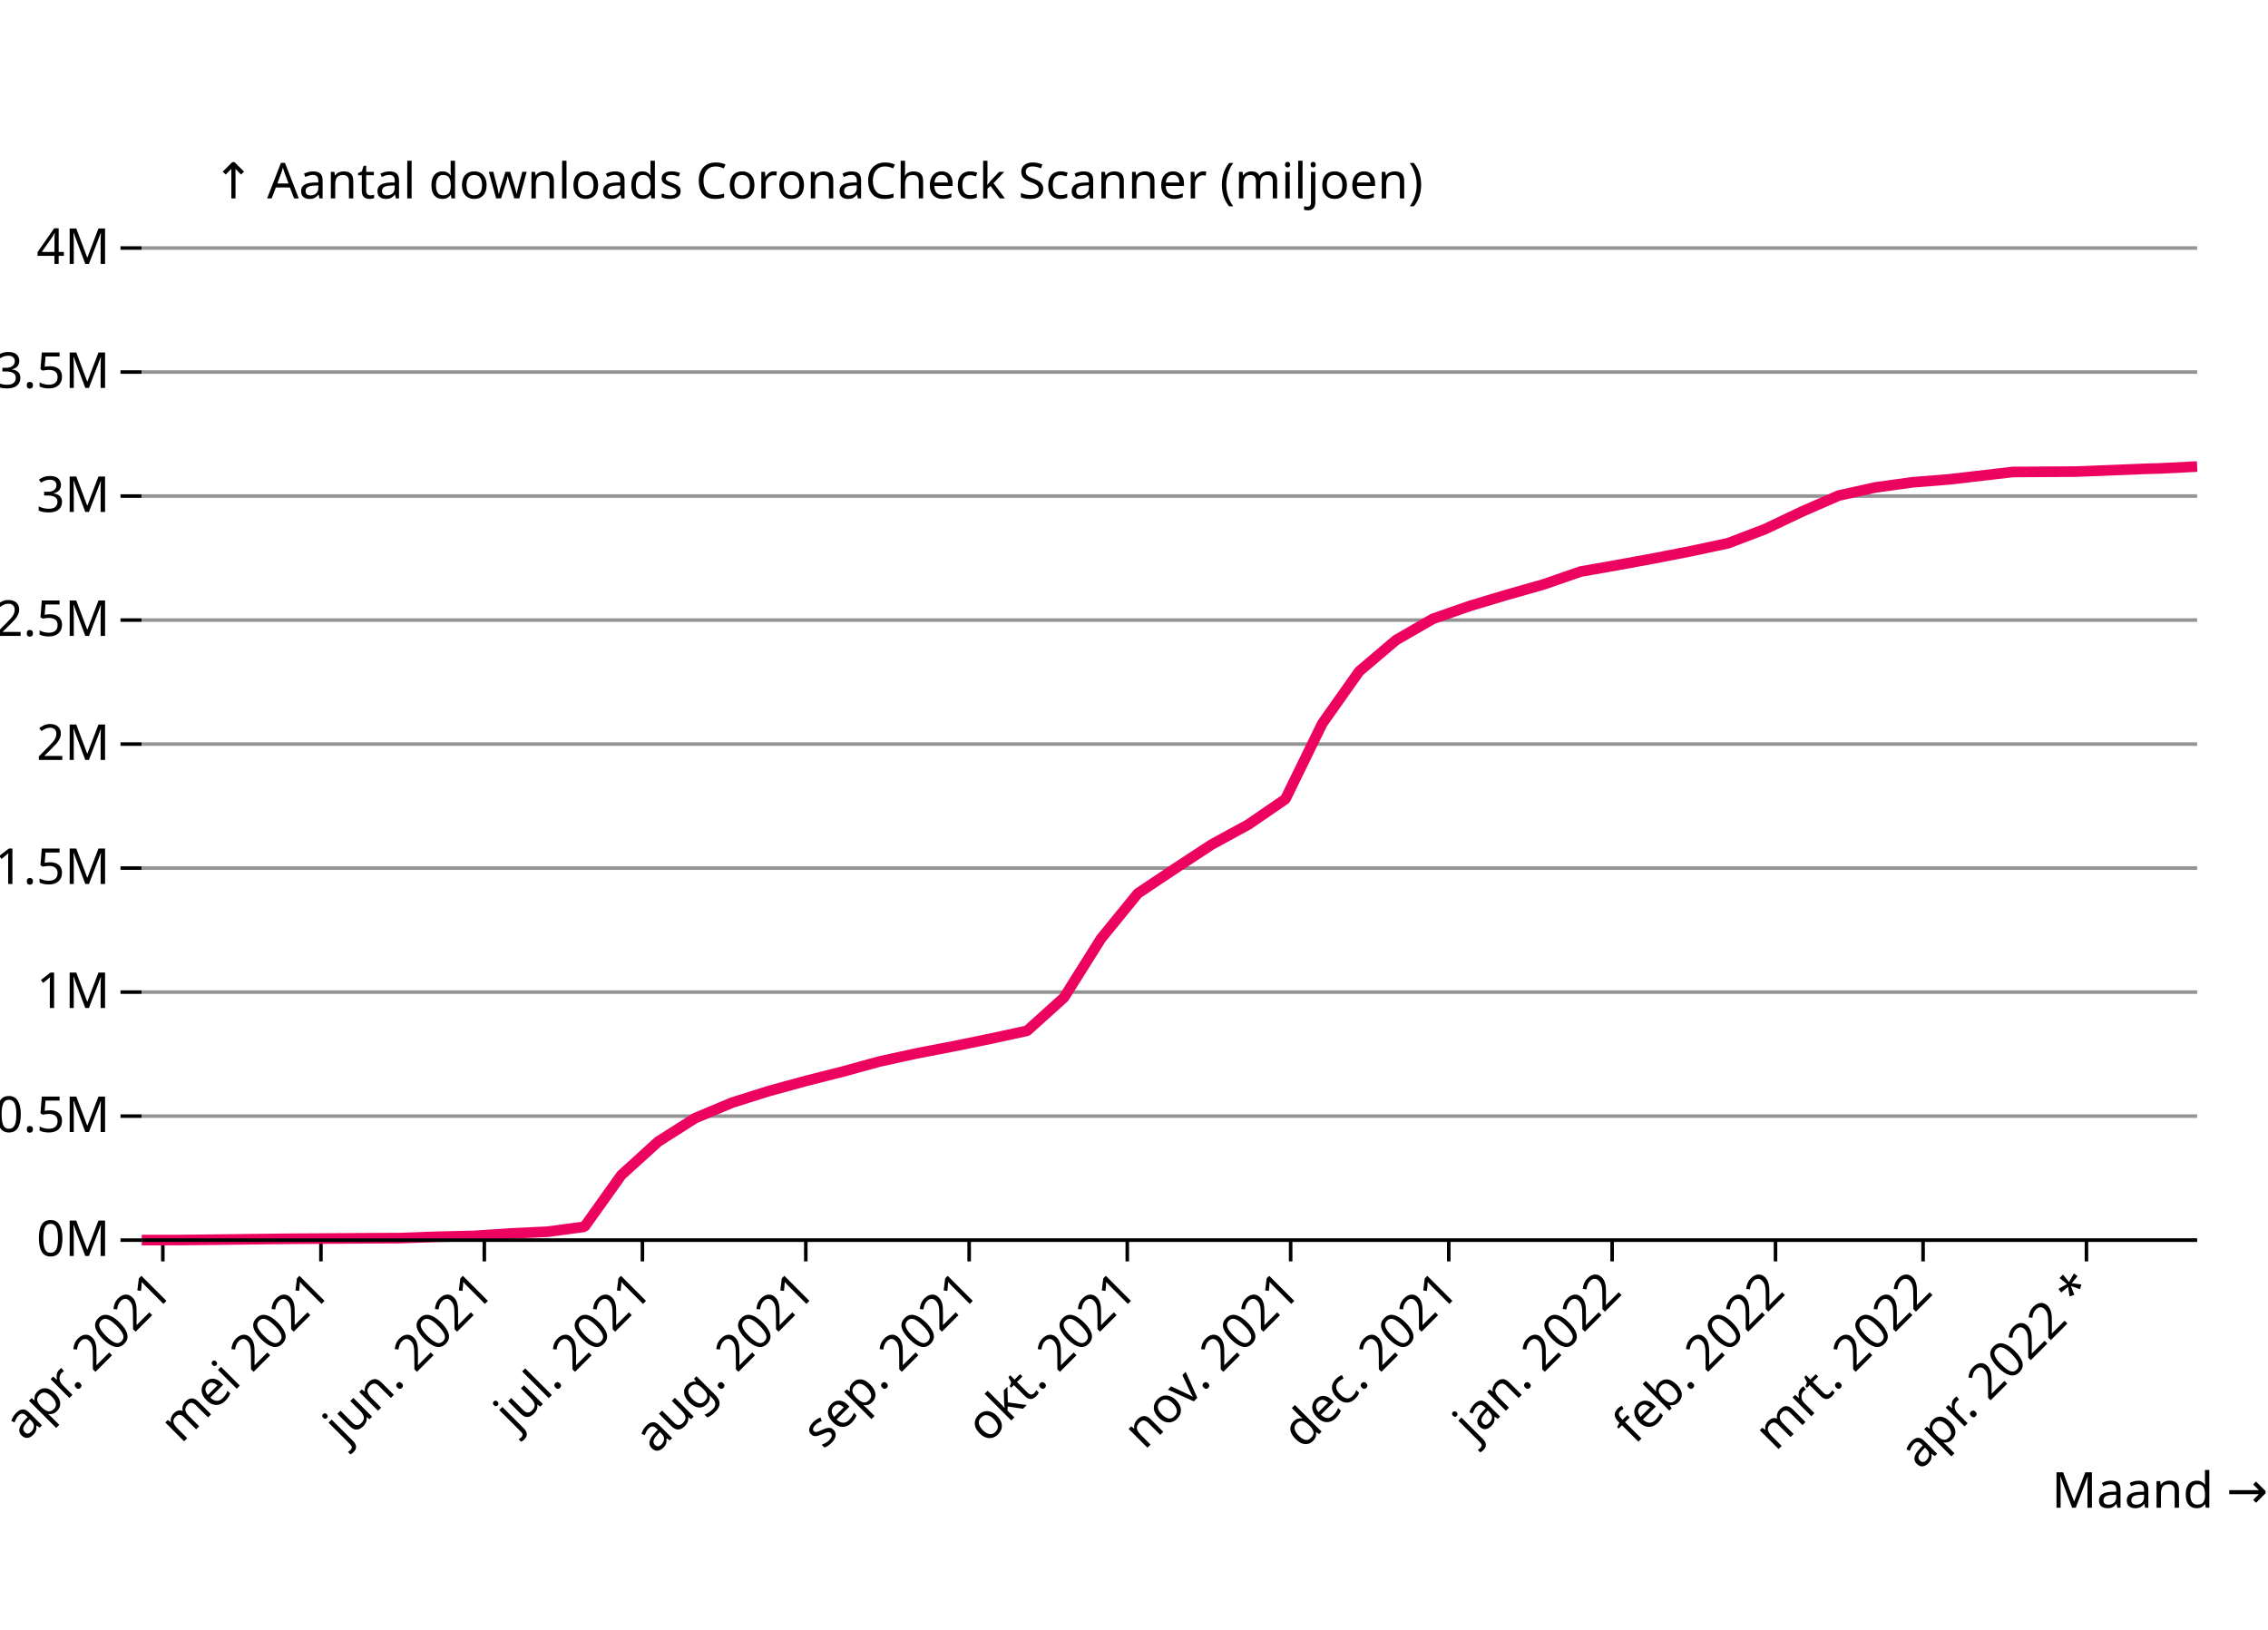
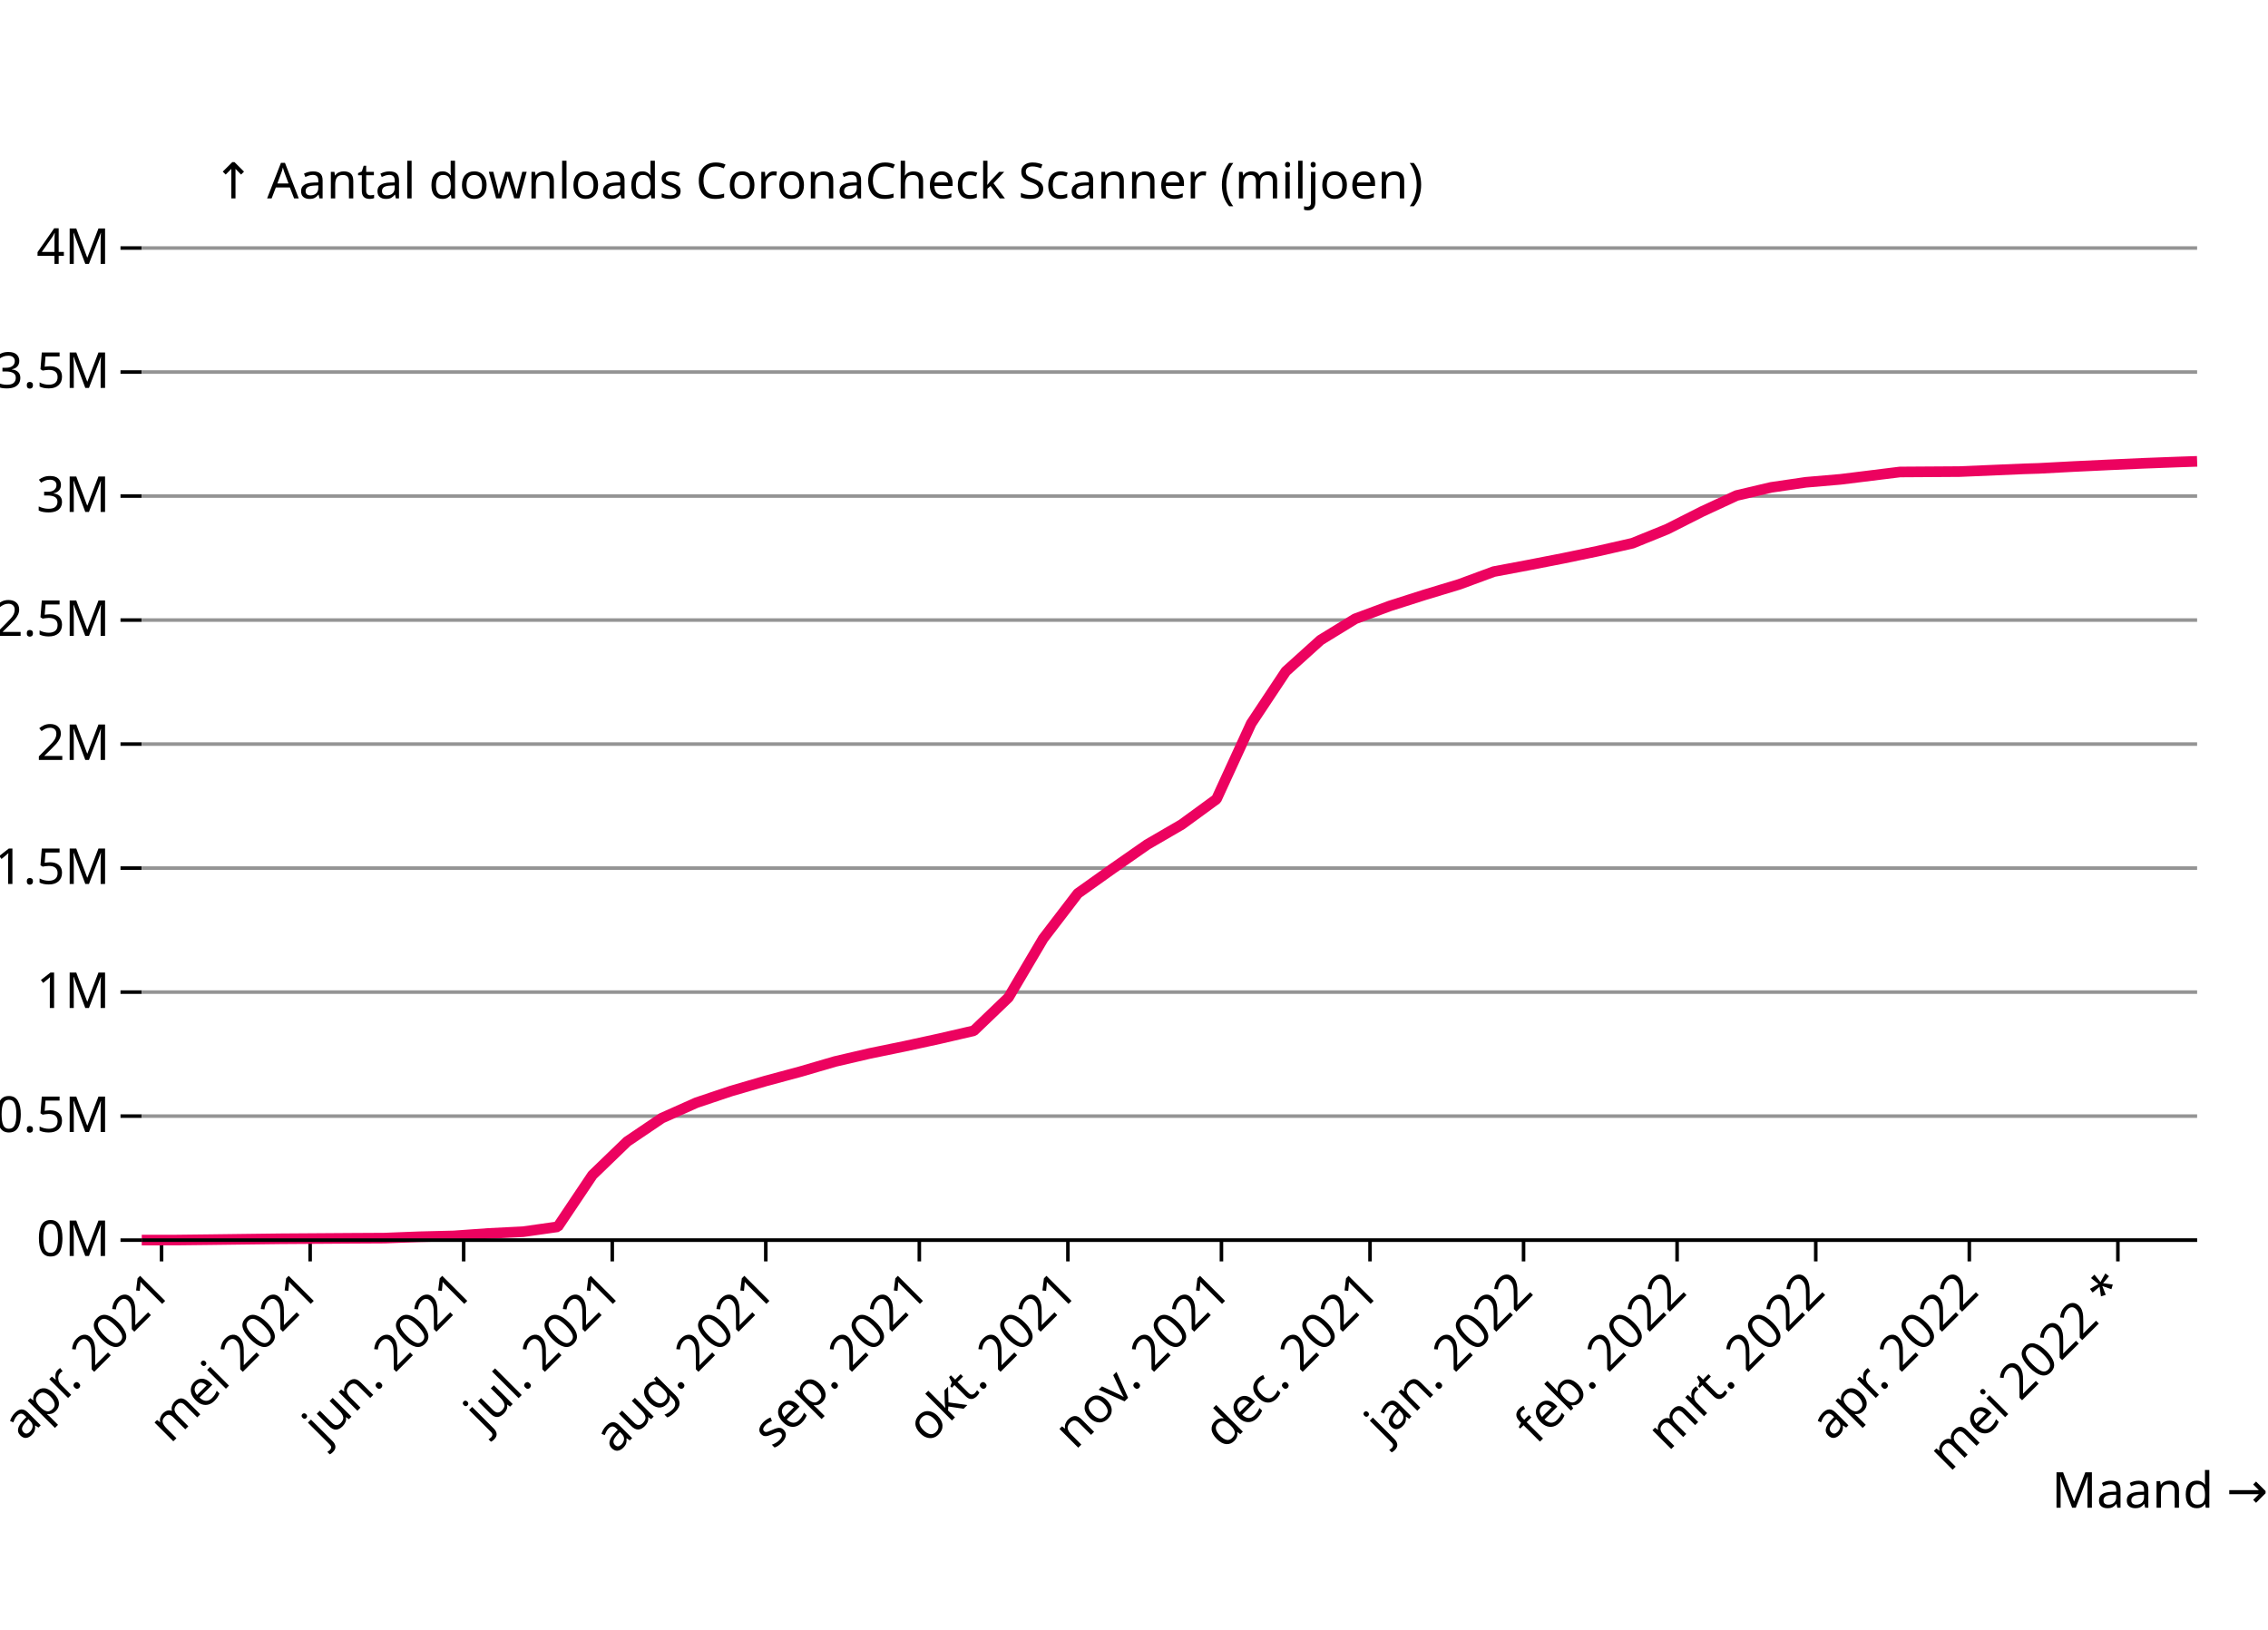
<svg xmlns="http://www.w3.org/2000/svg" class="plot" fill="currentColor" text-anchor="middle" width="640" height="460" viewBox="0 0 640 400" style="font-family: 'RO Sans', sans-serif; font-size: 14px;">
  <style>
        line[stroke-opacity] {
            stroke-opacity: 1;
            stroke: #949494;
        }
</style>
  <g transform="translate(40,0)" fill="none" text-anchor="end">
    <g class="tick" opacity="1" transform="translate(0,320)">
      <line stroke="currentColor" x2="-6" />
      <line stroke="currentColor" x2="580" stroke-opacity="0.1" />
      <text fill="currentColor" x="-9" dy="0.32em">0M</text>
    </g>
    <g class="tick" opacity="1" transform="translate(0,285)">
      <line stroke="currentColor" x2="-6" />
      <line stroke="currentColor" x2="580" stroke-opacity="0.1" />
      <text fill="currentColor" x="-9" dy="0.32em">0.5M</text>
    </g>
    <g class="tick" opacity="1" transform="translate(0,250)">
      <line stroke="currentColor" x2="-6" />
      <line stroke="currentColor" x2="580" stroke-opacity="0.1" />
      <text fill="currentColor" x="-9" dy="0.32em">1M</text>
    </g>
    <g class="tick" opacity="1" transform="translate(0,215)">
      <line stroke="currentColor" x2="-6" />
      <line stroke="currentColor" x2="580" stroke-opacity="0.1" />
      <text fill="currentColor" x="-9" dy="0.32em">1.5M</text>
    </g>
    <g class="tick" opacity="1" transform="translate(0,180)">
      <line stroke="currentColor" x2="-6" />
      <line stroke="currentColor" x2="580" stroke-opacity="0.1" />
      <text fill="currentColor" x="-9" dy="0.32em">2M</text>
    </g>
    <g class="tick" opacity="1" transform="translate(0,145)">
      <line stroke="currentColor" x2="-6" />
      <line stroke="currentColor" x2="580" stroke-opacity="0.1" />
      <text fill="currentColor" x="-9" dy="0.32em">2.5M</text>
    </g>
    <g class="tick" opacity="1" transform="translate(0,110)">
      <line stroke="currentColor" x2="-6" />
      <line stroke="currentColor" x2="580" stroke-opacity="0.1" />
      <text fill="currentColor" x="-9" dy="0.32em">3M</text>
    </g>
    <g class="tick" opacity="1" transform="translate(0,75)">
      <line stroke="currentColor" x2="-6" />
      <line stroke="currentColor" x2="580" stroke-opacity="0.1" />
      <text fill="currentColor" x="-9" dy="0.32em">3.5M</text>
    </g>
    <g class="tick" opacity="1" transform="translate(0,40)">
      <line stroke="currentColor" x2="-6" />
      <line stroke="currentColor" x2="580" stroke-opacity="0.1" />
      <text fill="currentColor" x="-9" dy="0.32em">4M</text>
    </g>
    <text fill="currentColor" transform="translate(20,40)" dy="-1em" text-anchor="start">↑ Aantal downloads CoronaCheck Scanner (miljoen)</text>
  </g>
  <g transform="translate(0,320)" fill="none" text-anchor="middle">
-     <g class="tick" opacity="1" transform="translate(45.94872,0)">
+     <g class="tick" opacity="1" transform="translate(45.59036,0)">
      <line stroke="currentColor" y2="6" />
      <text fill="currentColor" dy="0.32em" transform="translate(0, 11.82843) rotate(-45)" text-anchor="end">apr. 2021</text>
    </g>
-     <g class="tick" opacity="1" transform="translate(90.5641,0)">
+     <g class="tick" opacity="1" transform="translate(87.51807,0)">
      <line stroke="currentColor" y2="6" />
      <text fill="currentColor" dy="0.32em" transform="translate(0, 11.82843) rotate(-45)" text-anchor="end">mei 2021</text>
    </g>
-     <g class="tick" opacity="1" transform="translate(136.6667,0)">
+     <g class="tick" opacity="1" transform="translate(130.8434,0)">
      <line stroke="currentColor" y2="6" />
      <text fill="currentColor" dy="0.32em" transform="translate(0, 11.82843) rotate(-45)" text-anchor="end">jun. 2021</text>
    </g>
-     <g class="tick" opacity="1" transform="translate(181.2821,0)">
+     <g class="tick" opacity="1" transform="translate(172.7711,0)">
      <line stroke="currentColor" y2="6" />
      <text fill="currentColor" dy="0.32em" transform="translate(0, 11.82843) rotate(-45)" text-anchor="end">jul. 2021</text>
    </g>
-     <g class="tick" opacity="1" transform="translate(227.3846,0)">
+     <g class="tick" opacity="1" transform="translate(216.0964,0)">
      <line stroke="currentColor" y2="6" />
      <text fill="currentColor" dy="0.32em" transform="translate(0, 11.82843) rotate(-45)" text-anchor="end">aug. 2021</text>
    </g>
-     <g class="tick" opacity="1" transform="translate(273.4872,0)">
+     <g class="tick" opacity="1" transform="translate(259.4217,0)">
      <line stroke="currentColor" y2="6" />
      <text fill="currentColor" dy="0.32em" transform="translate(0, 11.82843) rotate(-45)" text-anchor="end">sep. 2021</text>
    </g>
-     <g class="tick" opacity="1" transform="translate(318.1026,0)">
+     <g class="tick" opacity="1" transform="translate(301.3494,0)">
      <line stroke="currentColor" y2="6" />
      <text fill="currentColor" dy="0.32em" transform="translate(0, 11.82843) rotate(-45)" text-anchor="end">okt. 2021</text>
    </g>
-     <g class="tick" opacity="1" transform="translate(364.2051,0)">
+     <g class="tick" opacity="1" transform="translate(344.6747,0)">
      <line stroke="currentColor" y2="6" />
      <text fill="currentColor" dy="0.32em" transform="translate(0, 11.82843) rotate(-45)" text-anchor="end">nov. 2021</text>
    </g>
-     <g class="tick" opacity="1" transform="translate(408.8205,0)">
+     <g class="tick" opacity="1" transform="translate(386.6024,0)">
      <line stroke="currentColor" y2="6" />
      <text fill="currentColor" dy="0.32em" transform="translate(0, 11.82843) rotate(-45)" text-anchor="end">dec. 2021</text>
    </g>
-     <g class="tick" opacity="1" transform="translate(454.9231,0)">
+     <g class="tick" opacity="1" transform="translate(429.9277,0)">
      <line stroke="currentColor" y2="6" />
      <text fill="currentColor" dy="0.32em" transform="translate(0, 11.82843) rotate(-45)" text-anchor="end">jan. 2022</text>
    </g>
-     <g class="tick" opacity="1" transform="translate(501.0256,0)">
+     <g class="tick" opacity="1" transform="translate(473.253,0)">
      <line stroke="currentColor" y2="6" />
      <text fill="currentColor" dy="0.32em" transform="translate(0, 11.82843) rotate(-45)" text-anchor="end">feb. 2022</text>
    </g>
-     <g class="tick" opacity="1" transform="translate(542.6667,0)">
+     <g class="tick" opacity="1" transform="translate(512.3855,0)">
      <line stroke="currentColor" y2="6" />
      <text fill="currentColor" dy="0.32em" transform="translate(0, 11.82843) rotate(-45)" text-anchor="end">mrt. 2022</text>
    </g>
-     <g class="tick" opacity="1" transform="translate(588.7692,0)">
+     <g class="tick" opacity="1" transform="translate(555.7108,0)">
      <line stroke="currentColor" y2="6" />
-       <text fill="currentColor" dy="0.32em" transform="translate(0, 11.82843) rotate(-45)" text-anchor="end">apr. 2022 *</text>
+       <text fill="currentColor" dy="0.32em" transform="translate(0, 11.82843) rotate(-45)" text-anchor="end">apr. 2022</text>
+     </g>
+     <g class="tick" opacity="1" transform="translate(597.6386,0)">
+       <line stroke="currentColor" y2="6" />
+       <text fill="currentColor" dy="0.32em" transform="translate(0, 11.82843) rotate(-45)" text-anchor="end">mei 2022 *</text>
    </g>
    <text fill="currentColor" transform="translate(640,80)" dy="-0.32em" text-anchor="end">Maand →</text>
  </g>
  <g fill="none" stroke="#ec025f" stroke-width="3" stroke-miterlimit="1">
-     <path d="M40,319.983L50.41,319.977L60.821,319.865L71.231,319.739L81.641,319.618L92.051,319.552L102.462,319.484L112.872,319.43L123.282,319.05L133.692,318.809L144.103,318.117L154.513,317.623L164.923,316.233L175.333,301.636L185.744,292.184L196.154,285.571L206.564,281.205L216.974,277.922L227.385,275.071L237.795,272.438L248.205,269.579L258.615,267.305L269.026,265.298L279.436,263.173L289.846,260.909L300.256,251.522L310.667,234.934L321.077,222.156L331.487,215.192L341.897,208.365L352.308,202.681L362.718,195.536L373.128,174.21L383.538,159.478L393.949,150.648L404.359,144.649L414.769,141.014L425.179,137.89L435.59,134.931L446,131.32L456.41,129.481L466.821,127.573L477.231,125.541L487.641,123.313L498.051,119.345L508.462,114.395L508.462,114.395L518.872,109.856L529.282,107.551L539.692,106.118L550.103,105.283L567.949,103.207L585.795,103.097L605.128,102.323L609.59,102.192L620,101.673" />
+     <path d="M40,319.983L49.783,319.977L59.566,319.865L69.349,319.739L79.133,319.618L88.916,319.552L98.699,319.484L108.482,319.43L118.265,319.05L128.048,318.809L137.831,318.117L147.614,317.623L157.398,316.233L167.181,301.636L176.964,292.184L186.747,285.571L196.53,281.205L206.313,277.922L216.096,275.071L225.88,272.438L235.663,269.579L245.446,267.305L255.229,265.298L265.012,263.173L274.795,260.909L284.578,251.522L294.361,234.934L304.145,222.156L313.928,215.192L323.711,208.365L333.494,202.681L343.277,195.536L353.06,174.21L362.843,159.478L372.627,150.648L382.41,144.649L392.193,141.014L401.976,137.89L411.759,134.931L421.542,131.32L431.325,129.481L441.108,127.573L450.892,125.541L460.675,123.313L470.458,119.345L480.241,114.395L480.241,114.395L490.024,109.856L499.807,107.551L509.59,106.118L519.373,105.283L536.145,103.207L552.916,103.097L571.084,102.323L575.277,102.192L585.06,101.673L594.843,101.209L604.627,100.767L614.41,100.396L620,100.206" />
  </g>
  <g stroke="currentColor">
    <line x1="40" x2="620" y1="320" y2="320" />
  </g>
</svg>
